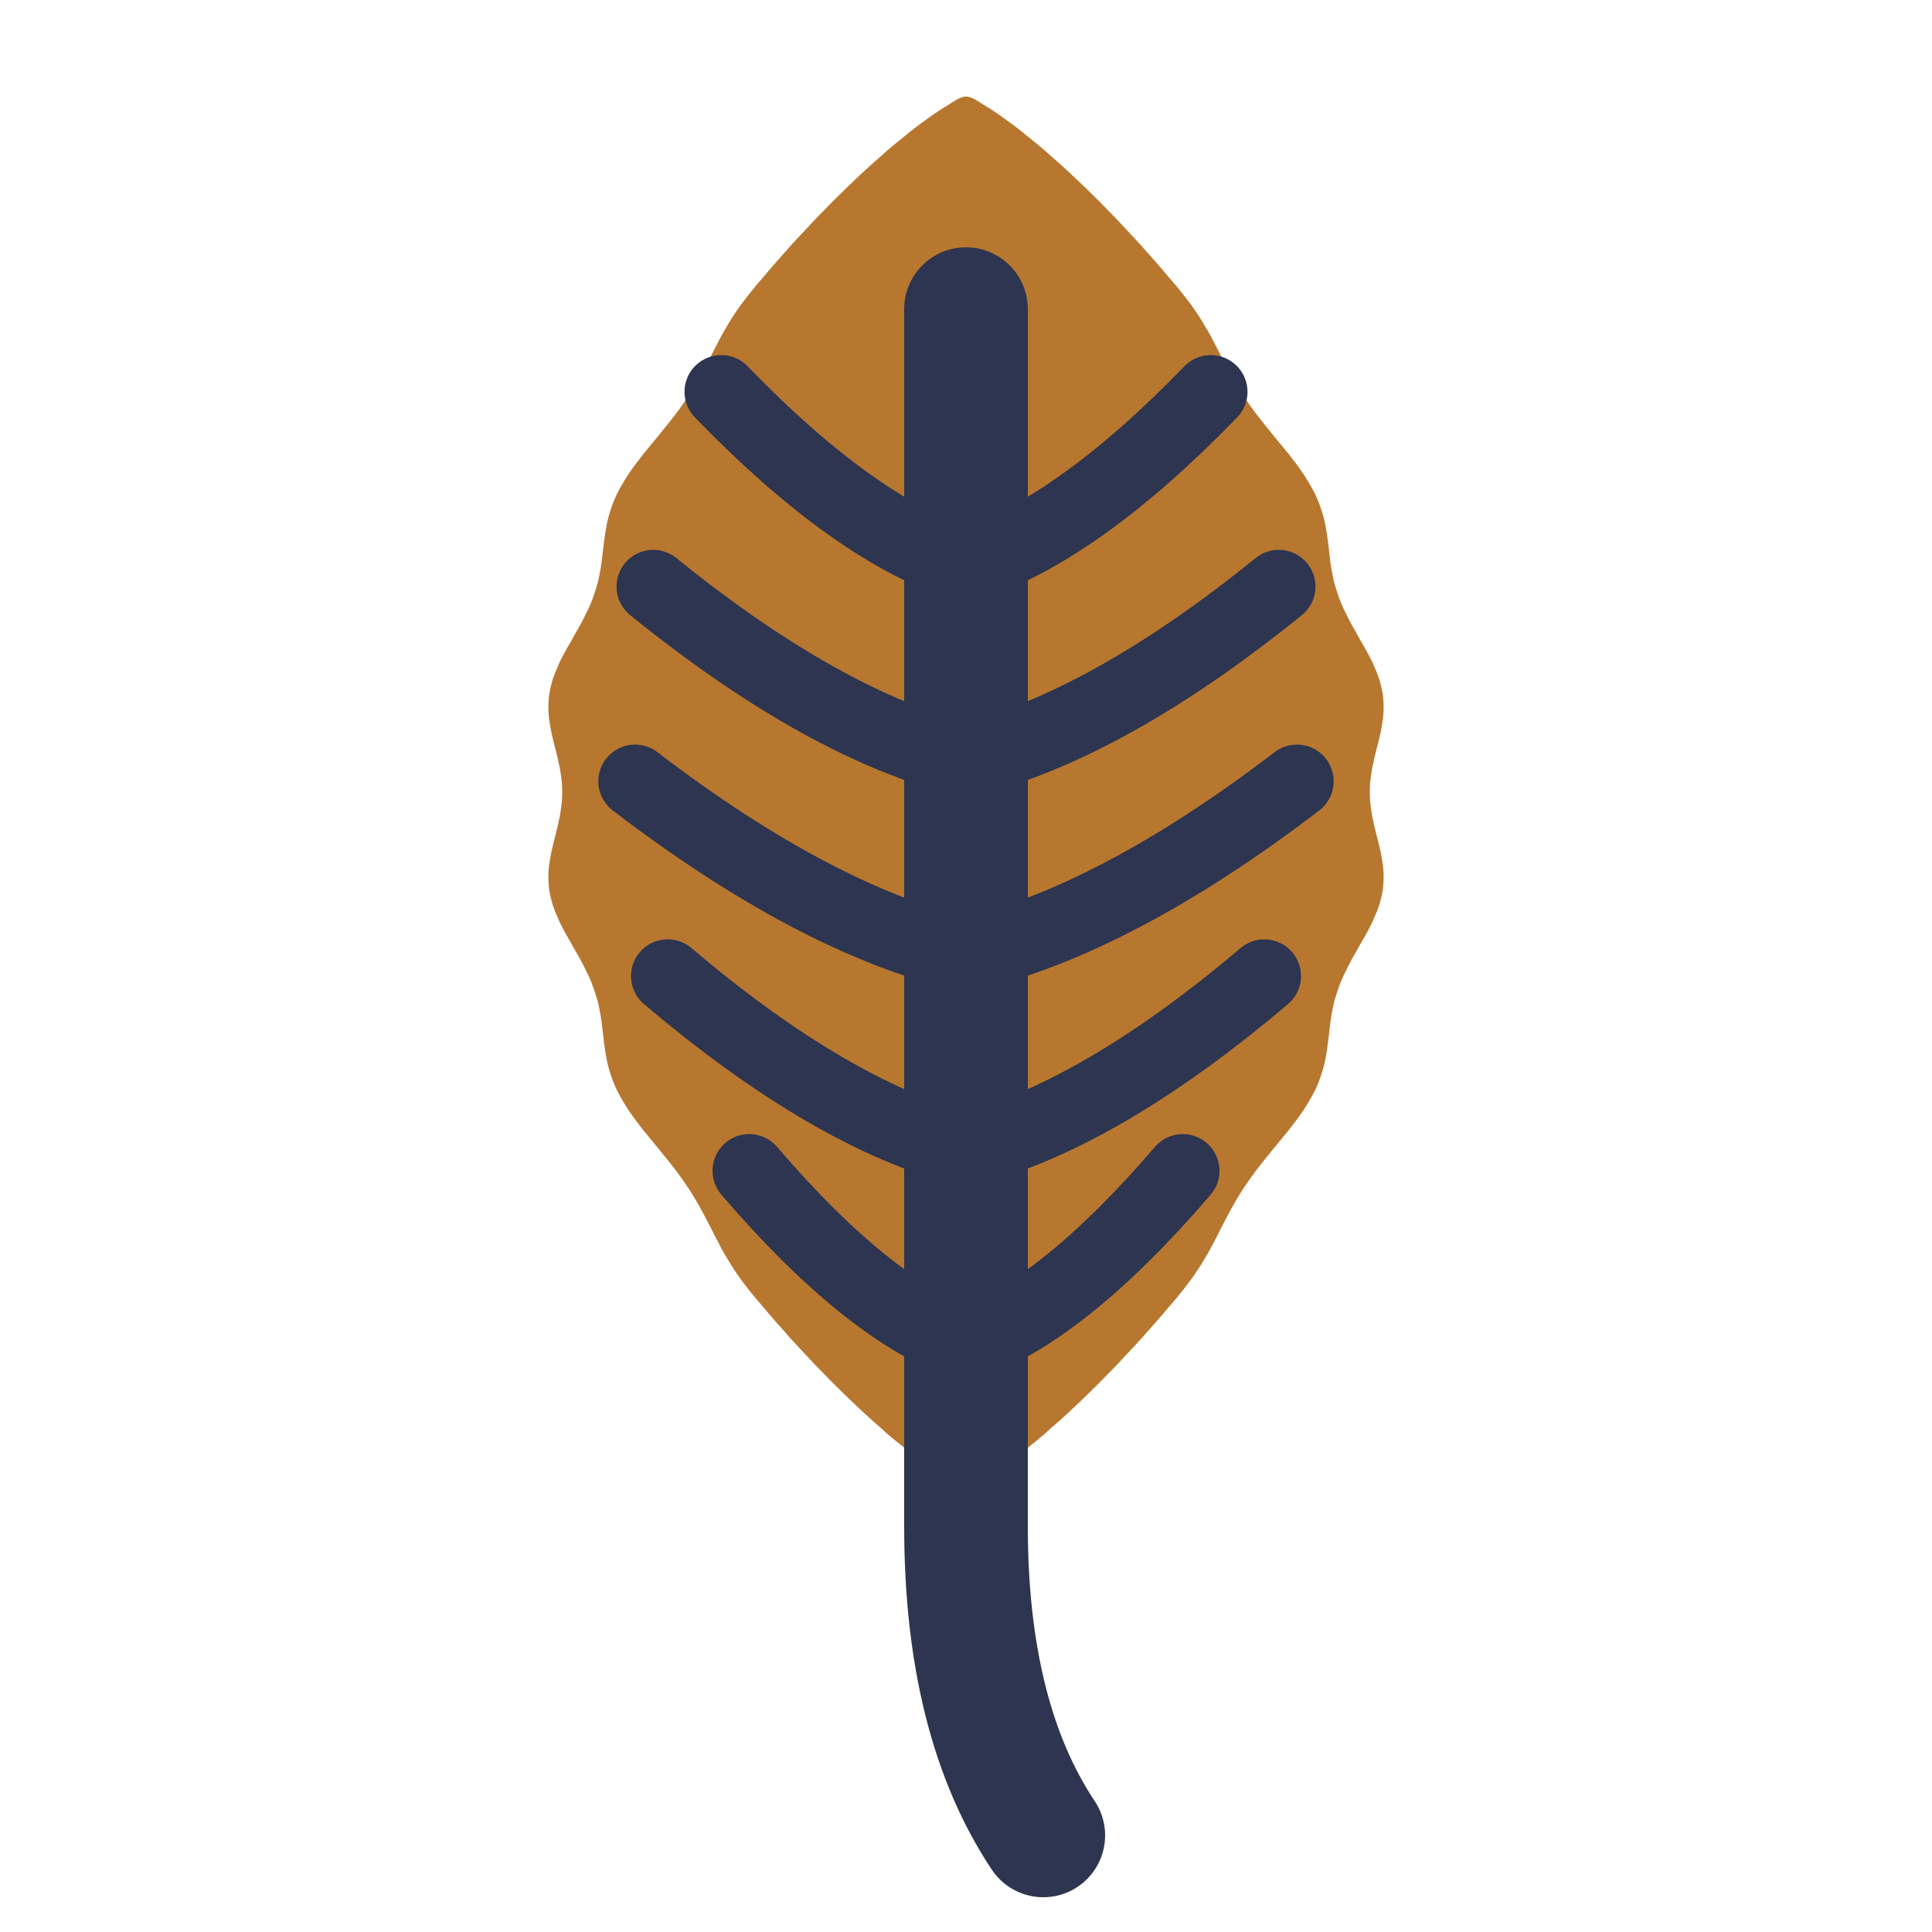
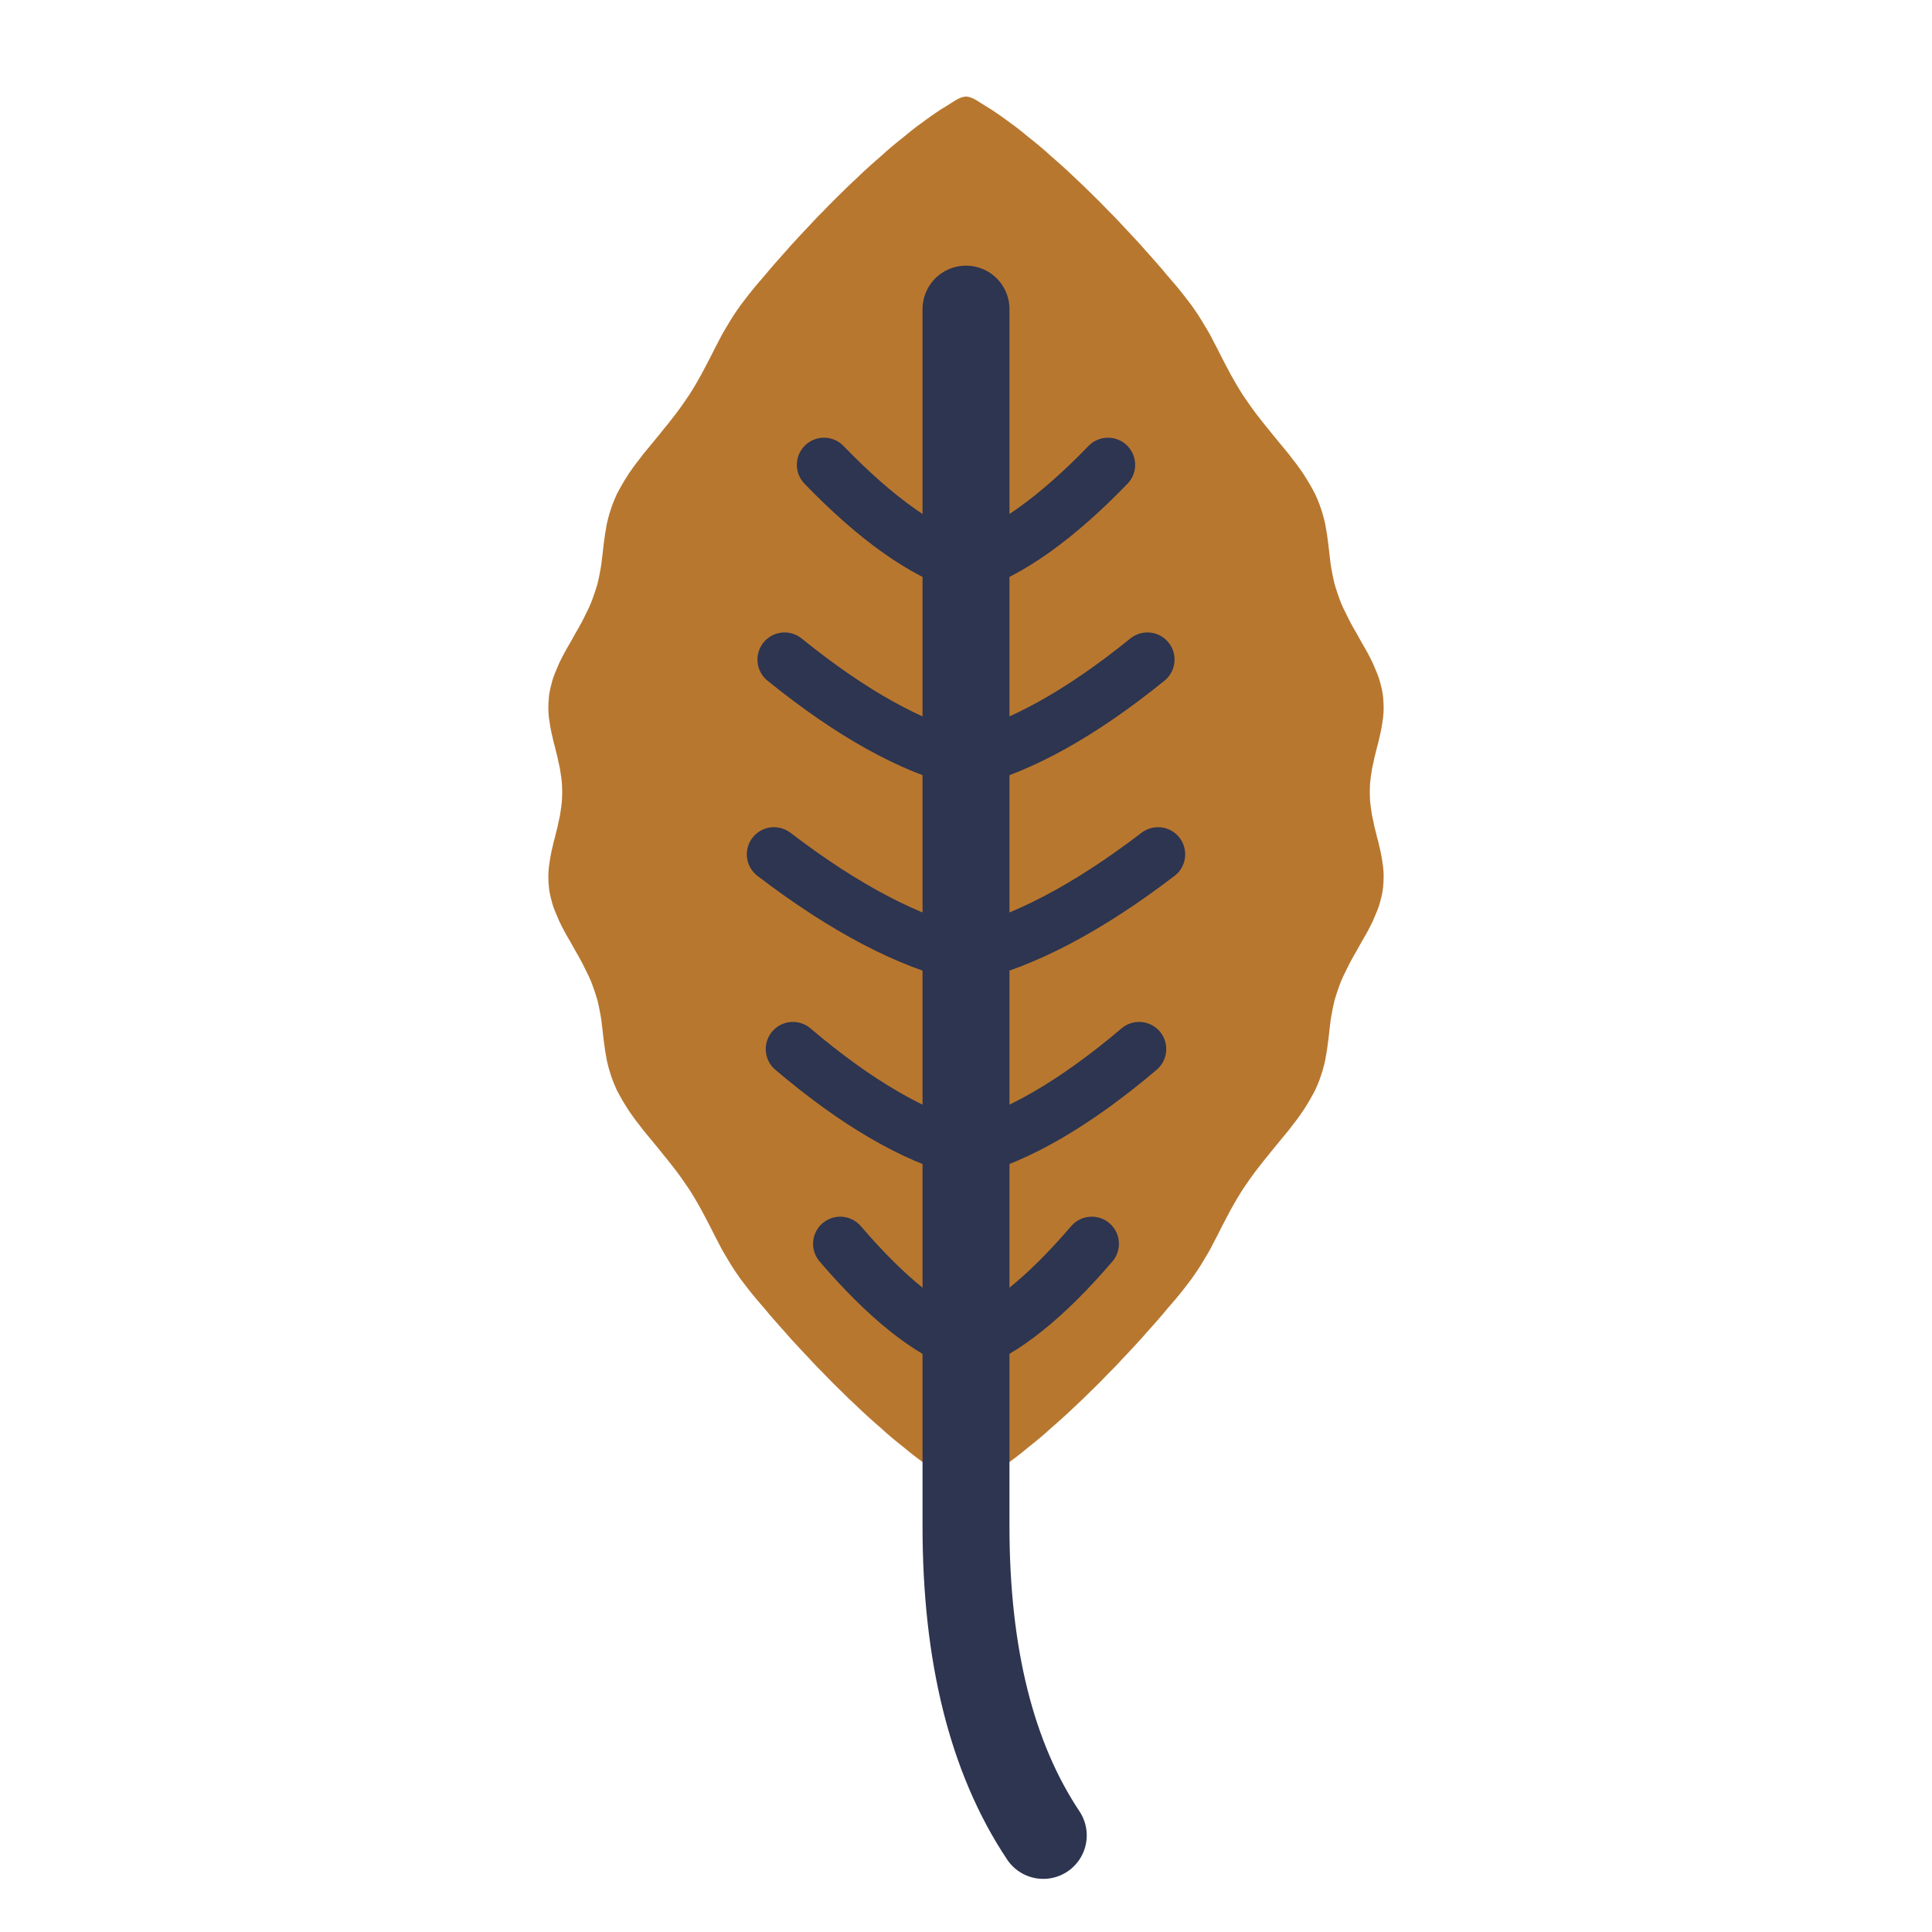
<svg xmlns="http://www.w3.org/2000/svg" viewBox="0 0 100 100" class="leaf leaf-beeches">
  <path class="blade" data-layer="leaf" fill="#b8772f" d="M50 5C50.35 5 50.75 5.34 51.05 5.51C51.36 5.69 51.59 5.86 51.84 6.03C52.08 6.2 52.31 6.37 52.54 6.54C52.77 6.71 52.98 6.89 53.19 7.06C53.41 7.23 53.61 7.4 53.82 7.57C54.02 7.74 54.22 7.91 54.41 8.09C54.61 8.26 54.8 8.43 54.99 8.6C55.18 8.77 55.36 8.94 55.54 9.11C55.73 9.29 55.91 9.46 56.09 9.63C56.26 9.8 56.44 9.97 56.61 10.14C56.79 10.31 56.96 10.49 57.13 10.66C57.29 10.83 57.46 11 57.63 11.17C57.79 11.34 57.96 11.51 58.12 11.69C58.28 11.86 58.44 12.03 58.6 12.2C58.76 12.37 58.91 12.54 59.07 12.71C59.22 12.89 59.38 13.06 59.53 13.23C59.68 13.4 59.83 13.57 59.98 13.74C60.13 13.91 60.28 14.09 60.42 14.26C60.57 14.43 60.71 14.6 60.86 14.77C61 14.94 61.14 15.11 61.28 15.29C61.41 15.46 61.54 15.63 61.67 15.8C61.79 15.97 61.91 16.14 62.02 16.31C62.14 16.49 62.24 16.66 62.34 16.83C62.45 17 62.54 17.17 62.64 17.34C62.73 17.51 62.82 17.69 62.91 17.86C63 18.03 63.09 18.2 63.17 18.37C63.26 18.54 63.35 18.71 63.44 18.89C63.53 19.06 63.62 19.23 63.71 19.4C63.81 19.57 63.9 19.74 64 19.91C64.11 20.09 64.21 20.26 64.32 20.43C64.44 20.6 64.55 20.77 64.67 20.94C64.79 21.11 64.92 21.29 65.05 21.46C65.18 21.63 65.32 21.8 65.45 21.97C65.59 22.14 65.73 22.31 65.87 22.49C66.01 22.66 66.15 22.83 66.29 23C66.43 23.17 66.57 23.34 66.71 23.51C66.84 23.69 66.98 23.86 67.11 24.03C67.23 24.2 67.36 24.37 67.47 24.54C67.58 24.71 67.69 24.89 67.79 25.06C67.89 25.23 67.98 25.4 68.07 25.57C68.15 25.74 68.22 25.91 68.29 26.09C68.35 26.26 68.41 26.43 68.46 26.6C68.51 26.77 68.55 26.94 68.59 27.11C68.62 27.29 68.65 27.46 68.68 27.63C68.7 27.8 68.73 27.97 68.75 28.14C68.77 28.31 68.79 28.49 68.81 28.66C68.83 28.83 68.85 29 68.87 29.17C68.9 29.34 68.92 29.51 68.96 29.69C68.99 29.86 69.03 30.03 69.07 30.2C69.12 30.37 69.17 30.54 69.23 30.71C69.29 30.89 69.35 31.06 69.42 31.23C69.49 31.4 69.57 31.57 69.66 31.74C69.74 31.91 69.83 32.09 69.92 32.26C70.01 32.43 70.11 32.6 70.21 32.77C70.3 32.94 70.4 33.11 70.5 33.29C70.6 33.46 70.7 33.63 70.79 33.8C70.88 33.97 70.97 34.14 71.05 34.31C71.13 34.49 71.2 34.66 71.27 34.83C71.34 35 71.4 35.17 71.44 35.34C71.49 35.51 71.53 35.69 71.56 35.86C71.59 36.03 71.6 36.2 71.61 36.37C71.62 36.54 71.62 36.71 71.61 36.89C71.6 37.06 71.58 37.23 71.55 37.4C71.53 37.57 71.49 37.74 71.46 37.91C71.42 38.09 71.38 38.26 71.34 38.43C71.29 38.6 71.25 38.77 71.21 38.94C71.16 39.11 71.12 39.29 71.09 39.46C71.05 39.63 71.01 39.8 70.99 39.97C70.96 40.14 70.94 40.31 70.92 40.49C70.91 40.66 70.9 40.83 70.9 41C70.9 41.17 70.91 41.34 70.92 41.51C70.94 41.69 70.96 41.86 70.99 42.03C71.01 42.2 71.05 42.37 71.09 42.54C71.12 42.71 71.16 42.89 71.21 43.06C71.25 43.23 71.29 43.4 71.34 43.57C71.38 43.74 71.42 43.91 71.46 44.09C71.49 44.26 71.53 44.43 71.55 44.6C71.58 44.77 71.6 44.94 71.61 45.11C71.62 45.29 71.62 45.46 71.61 45.63C71.6 45.8 71.59 45.97 71.56 46.14C71.53 46.31 71.49 46.49 71.44 46.66C71.4 46.83 71.34 47 71.27 47.17C71.2 47.34 71.13 47.51 71.05 47.69C70.97 47.86 70.88 48.03 70.79 48.2C70.7 48.37 70.6 48.54 70.5 48.71C70.4 48.89 70.3 49.06 70.21 49.23C70.11 49.4 70.01 49.57 69.92 49.74C69.83 49.91 69.74 50.09 69.66 50.26C69.57 50.43 69.49 50.6 69.42 50.77C69.35 50.94 69.29 51.11 69.23 51.29C69.17 51.46 69.12 51.63 69.07 51.8C69.03 51.97 68.99 52.14 68.96 52.31C68.92 52.49 68.9 52.66 68.87 52.83C68.85 53 68.83 53.17 68.81 53.34C68.79 53.51 68.77 53.69 68.75 53.86C68.73 54.03 68.7 54.2 68.68 54.37C68.65 54.54 68.62 54.71 68.59 54.89C68.55 55.06 68.51 55.23 68.46 55.4C68.41 55.57 68.35 55.74 68.29 55.91C68.22 56.09 68.15 56.26 68.07 56.43C67.98 56.6 67.89 56.77 67.79 56.94C67.69 57.11 67.58 57.29 67.47 57.46C67.36 57.63 67.23 57.8 67.11 57.97C66.98 58.14 66.84 58.31 66.71 58.49C66.57 58.66 66.43 58.83 66.29 59C66.15 59.17 66.01 59.34 65.87 59.51C65.73 59.69 65.59 59.86 65.45 60.03C65.32 60.2 65.18 60.37 65.05 60.54C64.92 60.71 64.79 60.89 64.67 61.06C64.55 61.23 64.44 61.4 64.32 61.57C64.21 61.74 64.11 61.91 64 62.09C63.9 62.26 63.81 62.43 63.71 62.6C63.62 62.77 63.53 62.94 63.44 63.11C63.35 63.29 63.26 63.46 63.17 63.63C63.09 63.8 63 63.97 62.91 64.14C62.82 64.31 62.73 64.49 62.64 64.66C62.54 64.83 62.45 65 62.34 65.17C62.24 65.34 62.14 65.51 62.02 65.69C61.91 65.86 61.79 66.03 61.67 66.2C61.54 66.37 61.41 66.54 61.28 66.71C61.14 66.89 61 67.06 60.86 67.23C60.71 67.4 60.57 67.57 60.42 67.74C60.28 67.91 60.13 68.09 59.98 68.26C59.83 68.43 59.68 68.6 59.53 68.77C59.38 68.94 59.22 69.11 59.07 69.29C58.91 69.46 58.76 69.63 58.6 69.8C58.44 69.97 58.28 70.14 58.12 70.31C57.96 70.49 57.79 70.66 57.63 70.83C57.46 71 57.29 71.17 57.13 71.34C56.96 71.51 56.79 71.69 56.61 71.86C56.44 72.03 56.26 72.2 56.09 72.37C55.91 72.54 55.73 72.71 55.54 72.89C55.36 73.06 55.18 73.23 54.99 73.4C54.8 73.57 54.61 73.74 54.41 73.91C54.22 74.09 54.02 74.26 53.82 74.43C53.61 74.6 53.41 74.77 53.19 74.94C52.98 75.11 52.77 75.29 52.54 75.46C52.31 75.63 52.08 75.8 51.84 75.97C51.59 76.14 51.36 76.31 51.05 76.49C50.75 76.66 50.35 77 50 77C49.65 77 49.25 76.66 48.95 76.49C48.64 76.31 48.41 76.14 48.16 75.97C47.92 75.8 47.69 75.63 47.46 75.46C47.23 75.29 47.02 75.11 46.81 74.94C46.59 74.77 46.39 74.6 46.18 74.43C45.98 74.26 45.78 74.09 45.59 73.91C45.39 73.74 45.2 73.57 45.01 73.4C44.82 73.23 44.64 73.06 44.46 72.89C44.27 72.71 44.09 72.54 43.91 72.37C43.74 72.2 43.56 72.03 43.39 71.86C43.21 71.69 43.04 71.51 42.87 71.34C42.71 71.17 42.54 71 42.37 70.83C42.21 70.66 42.04 70.49 41.88 70.31C41.72 70.14 41.56 69.97 41.4 69.8C41.24 69.63 41.09 69.46 40.93 69.29C40.78 69.11 40.62 68.94 40.47 68.77C40.32 68.6 40.17 68.43 40.02 68.26C39.87 68.09 39.72 67.91 39.58 67.74C39.43 67.57 39.29 67.4 39.14 67.23C39 67.06 38.86 66.89 38.72 66.71C38.59 66.54 38.46 66.37 38.33 66.2C38.21 66.03 38.09 65.86 37.98 65.69C37.86 65.51 37.76 65.34 37.66 65.17C37.55 65 37.46 64.83 37.36 64.66C37.27 64.49 37.18 64.31 37.09 64.14C37 63.97 36.91 63.8 36.83 63.63C36.74 63.46 36.65 63.29 36.56 63.11C36.47 62.94 36.38 62.77 36.29 62.6C36.19 62.43 36.1 62.26 36 62.09C35.89 61.91 35.79 61.74 35.68 61.57C35.56 61.4 35.45 61.23 35.33 61.06C35.21 60.89 35.08 60.71 34.95 60.54C34.82 60.37 34.68 60.2 34.55 60.03C34.41 59.86 34.27 59.69 34.13 59.51C33.99 59.34 33.85 59.17 33.71 59C33.57 58.83 33.43 58.66 33.29 58.49C33.16 58.31 33.02 58.14 32.89 57.97C32.77 57.8 32.64 57.63 32.53 57.46C32.42 57.29 32.31 57.11 32.21 56.94C32.11 56.77 32.02 56.6 31.93 56.43C31.85 56.26 31.78 56.09 31.71 55.91C31.65 55.74 31.59 55.57 31.54 55.4C31.49 55.23 31.45 55.06 31.41 54.89C31.38 54.71 31.35 54.54 31.32 54.37C31.3 54.2 31.27 54.03 31.25 53.86C31.23 53.69 31.21 53.51 31.19 53.34C31.17 53.17 31.15 53 31.13 52.83C31.1 52.66 31.08 52.49 31.04 52.31C31.01 52.14 30.97 51.97 30.93 51.8C30.88 51.63 30.83 51.46 30.77 51.29C30.71 51.11 30.65 50.94 30.58 50.77C30.51 50.6 30.43 50.43 30.34 50.26C30.26 50.09 30.17 49.91 30.08 49.74C29.99 49.57 29.89 49.4 29.79 49.23C29.7 49.06 29.6 48.89 29.5 48.71C29.4 48.54 29.3 48.37 29.21 48.2C29.12 48.03 29.03 47.86 28.95 47.69C28.87 47.51 28.8 47.34 28.73 47.17C28.66 47 28.6 46.83 28.56 46.66C28.51 46.49 28.47 46.31 28.44 46.14C28.41 45.97 28.4 45.8 28.39 45.63C28.38 45.46 28.38 45.29 28.39 45.11C28.4 44.94 28.42 44.77 28.45 44.6C28.47 44.43 28.51 44.26 28.54 44.09C28.58 43.91 28.62 43.74 28.66 43.57C28.71 43.4 28.75 43.23 28.79 43.06C28.84 42.89 28.88 42.71 28.91 42.54C28.95 42.37 28.99 42.2 29.01 42.03C29.04 41.86 29.06 41.69 29.08 41.51C29.09 41.34 29.1 41.17 29.1 41C29.1 40.83 29.09 40.66 29.08 40.49C29.06 40.31 29.04 40.14 29.01 39.97C28.99 39.8 28.95 39.63 28.91 39.46C28.88 39.29 28.84 39.11 28.79 38.94C28.75 38.77 28.71 38.6 28.66 38.43C28.62 38.26 28.58 38.09 28.54 37.91C28.51 37.74 28.47 37.57 28.45 37.4C28.42 37.23 28.4 37.06 28.39 36.89C28.38 36.71 28.38 36.54 28.39 36.37C28.4 36.2 28.41 36.03 28.44 35.86C28.47 35.69 28.51 35.51 28.56 35.34C28.6 35.17 28.66 35 28.73 34.83C28.8 34.66 28.87 34.49 28.95 34.31C29.03 34.14 29.12 33.97 29.21 33.8C29.3 33.63 29.4 33.46 29.5 33.29C29.6 33.11 29.7 32.94 29.79 32.77C29.89 32.6 29.99 32.43 30.08 32.26C30.17 32.09 30.26 31.91 30.34 31.74C30.43 31.57 30.51 31.4 30.58 31.23C30.65 31.06 30.71 30.89 30.77 30.71C30.83 30.54 30.88 30.37 30.93 30.2C30.97 30.03 31.01 29.86 31.04 29.69C31.08 29.51 31.1 29.34 31.13 29.17C31.15 29 31.17 28.83 31.19 28.66C31.21 28.49 31.23 28.31 31.25 28.14C31.27 27.97 31.3 27.8 31.32 27.63C31.35 27.46 31.38 27.29 31.41 27.11C31.45 26.94 31.49 26.77 31.54 26.6C31.59 26.43 31.65 26.26 31.71 26.09C31.78 25.91 31.85 25.74 31.93 25.57C32.02 25.4 32.11 25.23 32.21 25.06C32.31 24.89 32.42 24.71 32.53 24.54C32.64 24.37 32.77 24.2 32.89 24.03C33.02 23.86 33.16 23.69 33.29 23.51C33.43 23.34 33.57 23.17 33.71 23C33.85 22.83 33.99 22.66 34.13 22.49C34.27 22.31 34.41 22.14 34.55 21.97C34.68 21.8 34.82 21.63 34.95 21.46C35.08 21.29 35.21 21.11 35.33 20.94C35.45 20.77 35.56 20.6 35.68 20.43C35.79 20.26 35.89 20.09 36 19.91C36.1 19.74 36.19 19.57 36.29 19.4C36.38 19.23 36.47 19.06 36.56 18.89C36.65 18.71 36.74 18.54 36.83 18.37C36.91 18.2 37 18.03 37.09 17.86C37.18 17.69 37.27 17.51 37.36 17.34C37.46 17.17 37.55 17 37.66 16.83C37.76 16.66 37.86 16.49 37.98 16.31C38.09 16.14 38.21 15.97 38.33 15.8C38.46 15.63 38.59 15.46 38.72 15.29C38.86 15.11 39 14.94 39.14 14.77C39.29 14.6 39.43 14.43 39.58 14.26C39.72 14.09 39.87 13.91 40.02 13.74C40.17 13.57 40.32 13.4 40.47 13.23C40.62 13.06 40.78 12.89 40.93 12.71C41.09 12.54 41.24 12.37 41.4 12.2C41.56 12.03 41.72 11.86 41.88 11.69C42.04 11.51 42.21 11.34 42.37 11.17C42.54 11 42.71 10.83 42.87 10.66C43.04 10.49 43.21 10.31 43.39 10.14C43.56 9.97 43.74 9.8 43.91 9.63C44.09 9.46 44.27 9.29 44.46 9.11C44.64 8.94 44.82 8.77 45.01 8.6C45.2 8.43 45.39 8.26 45.59 8.09C45.78 7.91 45.98 7.74 46.18 7.57C46.39 7.4 46.59 7.23 46.81 7.06C47.02 6.89 47.23 6.71 47.46 6.54C47.69 6.37 47.92 6.2 48.16 6.03C48.41 5.86 48.64 5.69 48.95 5.51C49.25 5.34 49.65 5 50 5Z" />
  <g class="veins" data-layer="veins" fill="none" stroke-linecap="round" stroke-linejoin="round" stroke="#2d3550">
-     <path stroke-width="3.8" d="M50 29.28Q55.7 27.48 62.67 20.28" />
-     <path stroke-width="3.8" d="M50 29.28Q44.3 27.48 37.33 20.28" />
-     <path stroke-width="3.8" d="M50 39.36Q57.29 37.56 66.19 30.36" />
-     <path stroke-width="3.8" d="M50 39.36Q42.71 37.56 33.81 30.36" />
-     <path stroke-width="3.8" d="M50 49.44Q57.71 47.64 67.13 40.44" />
-     <path stroke-width="3.8" d="M50 49.44Q42.29 47.64 32.87 40.44" />
-     <path stroke-width="3.8" d="M50 59.52Q56.95 57.72 65.44 50.52" />
-     <path stroke-width="3.8" d="M50 59.52Q43.05 57.72 34.56 50.52" />
-     <path stroke-width="3.8" d="M50 69.6Q55.05 67.8 61.22 60.6" />
-     <path stroke-width="3.8" d="M50 69.6Q44.95 67.8 38.78 60.6" />
+     <path stroke-width="2.81" d="M50 29.28Q53.31 28.24 57.35 24.06" />
+     <path stroke-width="2.81" d="M50 29.28Q46.69 28.24 42.65 24.06" />
+     <path stroke-width="2.81" d="M50 39.36Q54.23 38.32 59.39 34.14" />
+     <path stroke-width="2.81" d="M50 39.36Q45.77 38.32 40.61 34.14" />
+     <path stroke-width="2.81" d="M50 49.44Q54.47 48.4 59.94 44.22" />
+     <path stroke-width="2.81" d="M50 49.44Q45.53 48.4 40.06 44.22" />
+     <path stroke-width="2.81" d="M50 59.52Q54.03 58.48 58.96 54.3" />
+     <path stroke-width="2.81" d="M50 59.52Q45.97 58.48 41.04 54.3" />
+     <path stroke-width="2.81" d="M50 69.6Q52.93 68.56 56.51 64.38" />
+     <path stroke-width="2.81" d="M50 69.6Q47.07 68.56 43.49 64.38" />
  </g>
-   <path class="stem" data-layer="stem" fill="none" stroke-linecap="round" stroke-linejoin="round" stroke="#2d3550" stroke-width="6.4" d="M54 95Q50 89 50 79L50 16" />
+   <path class="stem" data-layer="stem" fill="none" stroke-linecap="round" stroke-linejoin="round" stroke="#2d3550" stroke-width="4.5" d="M54 95Q50 89 50 79L50 16" />
</svg>
